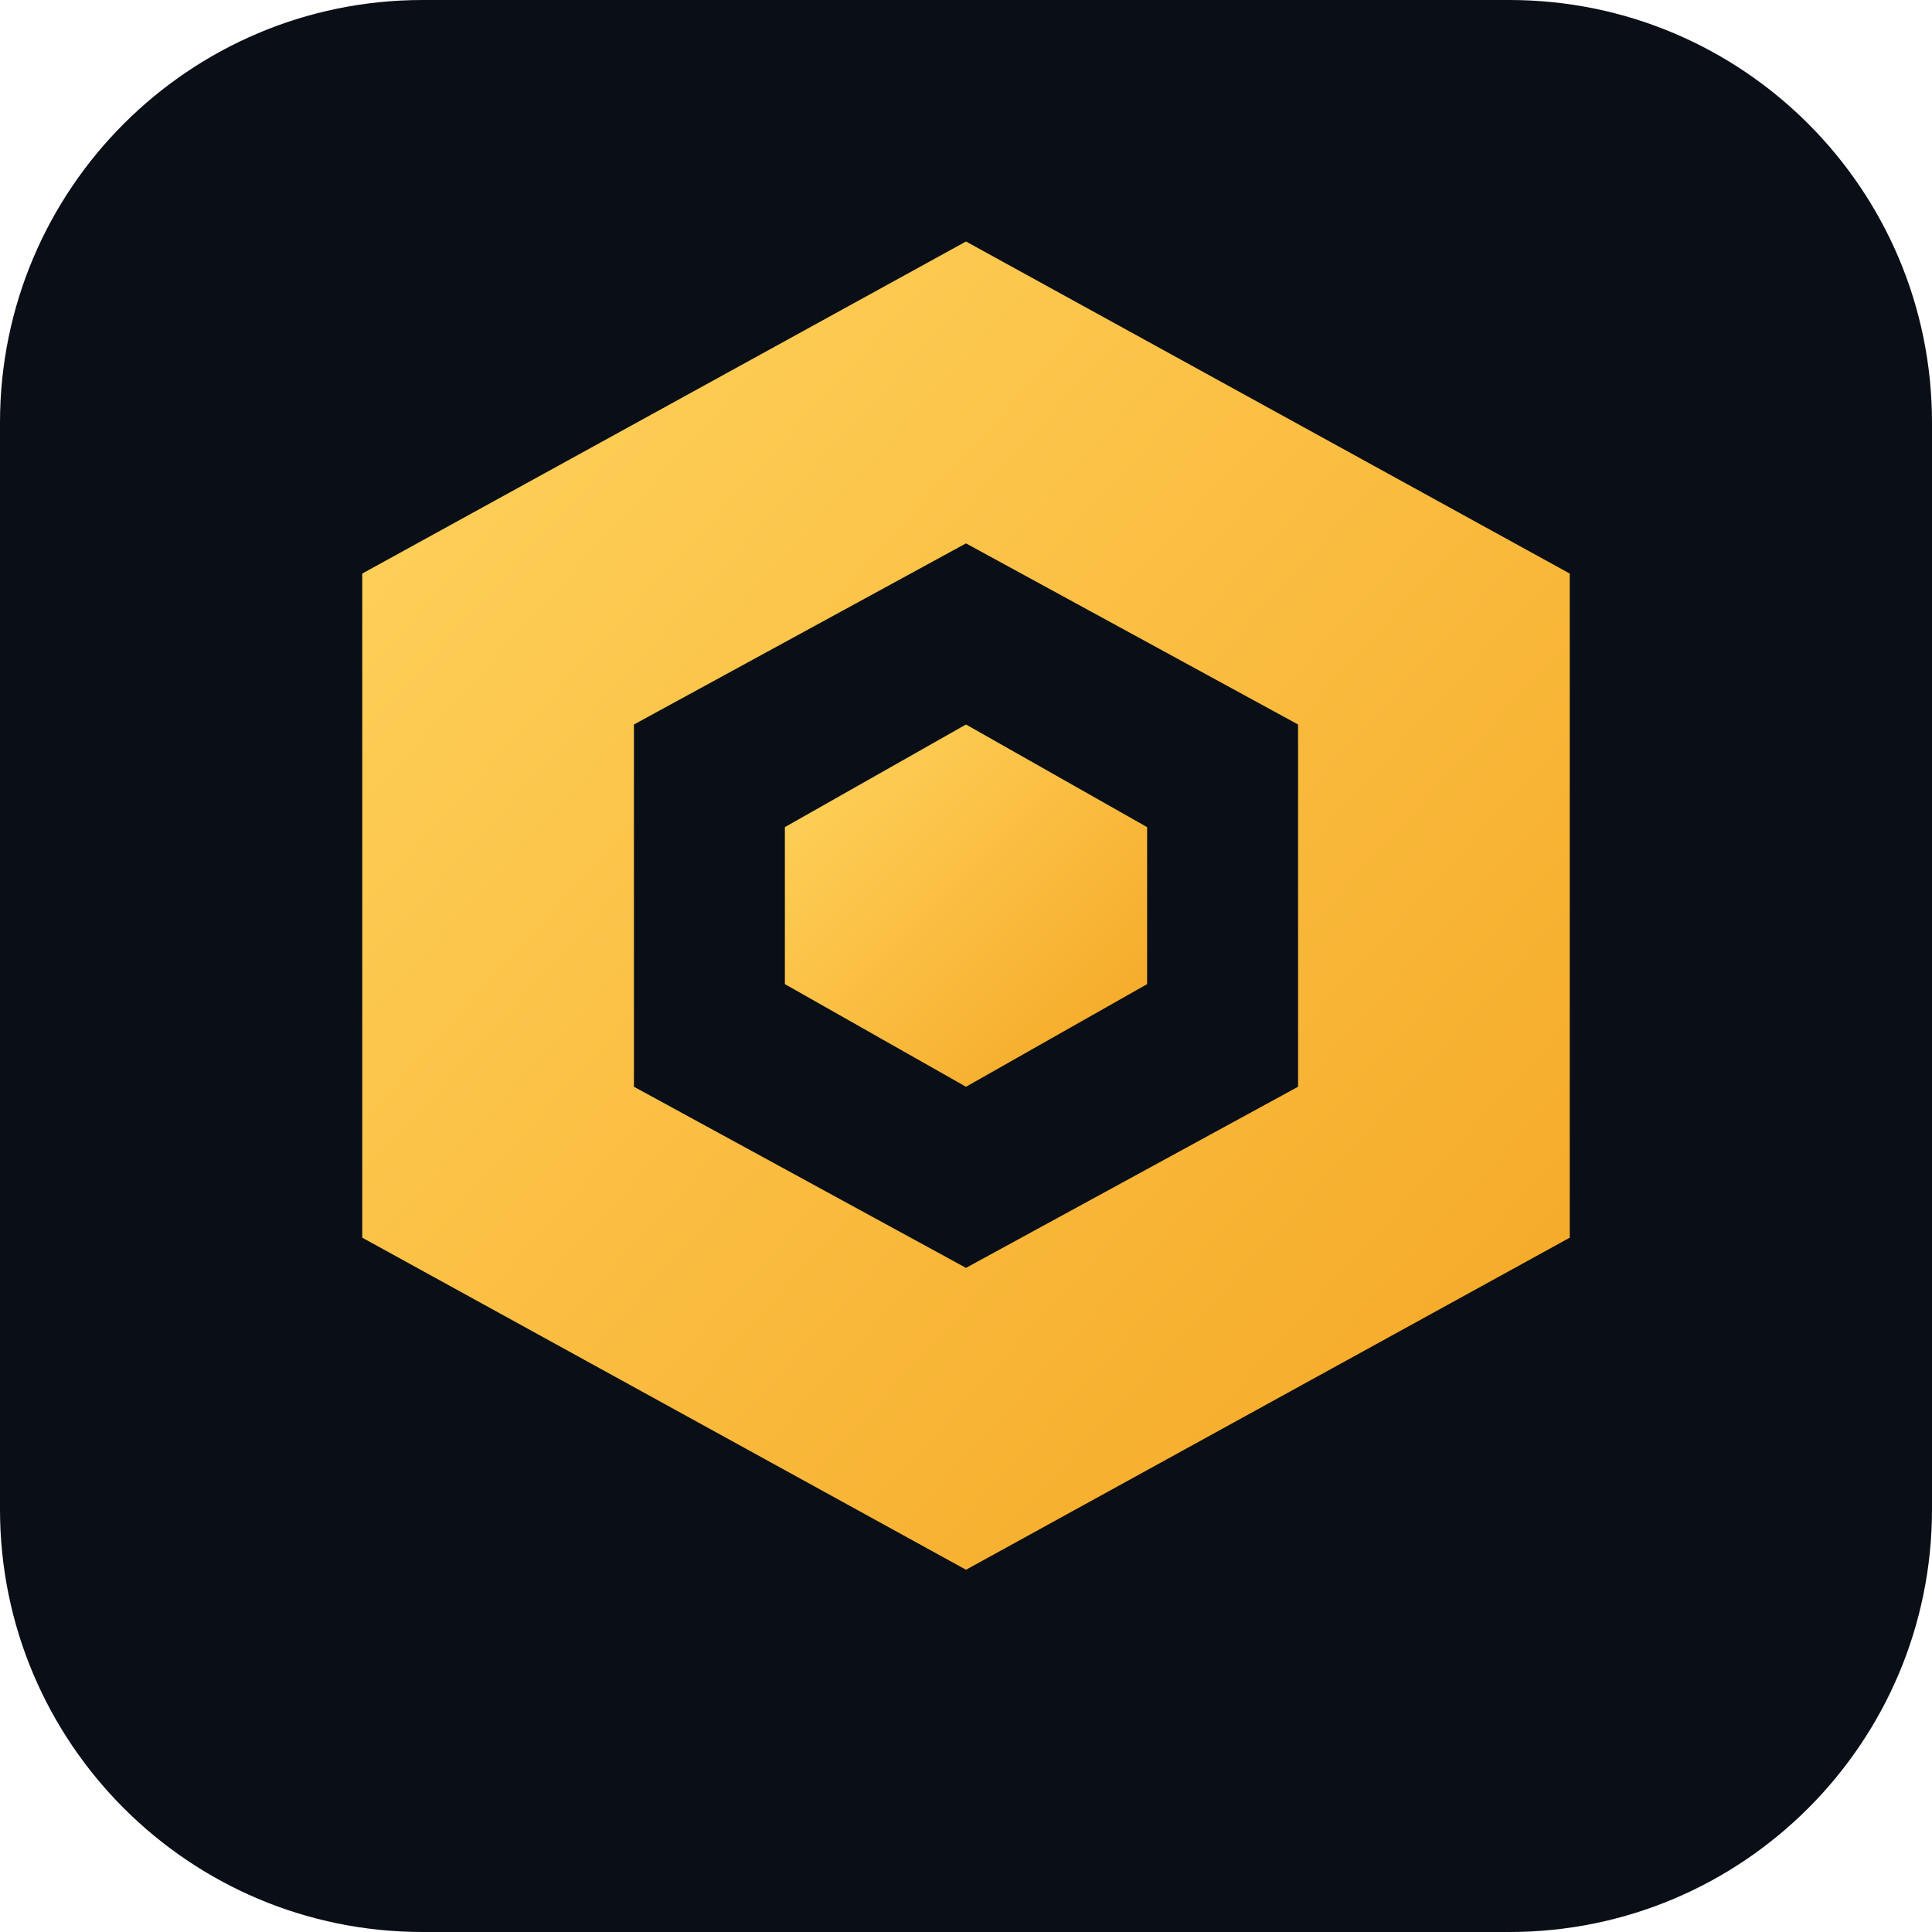
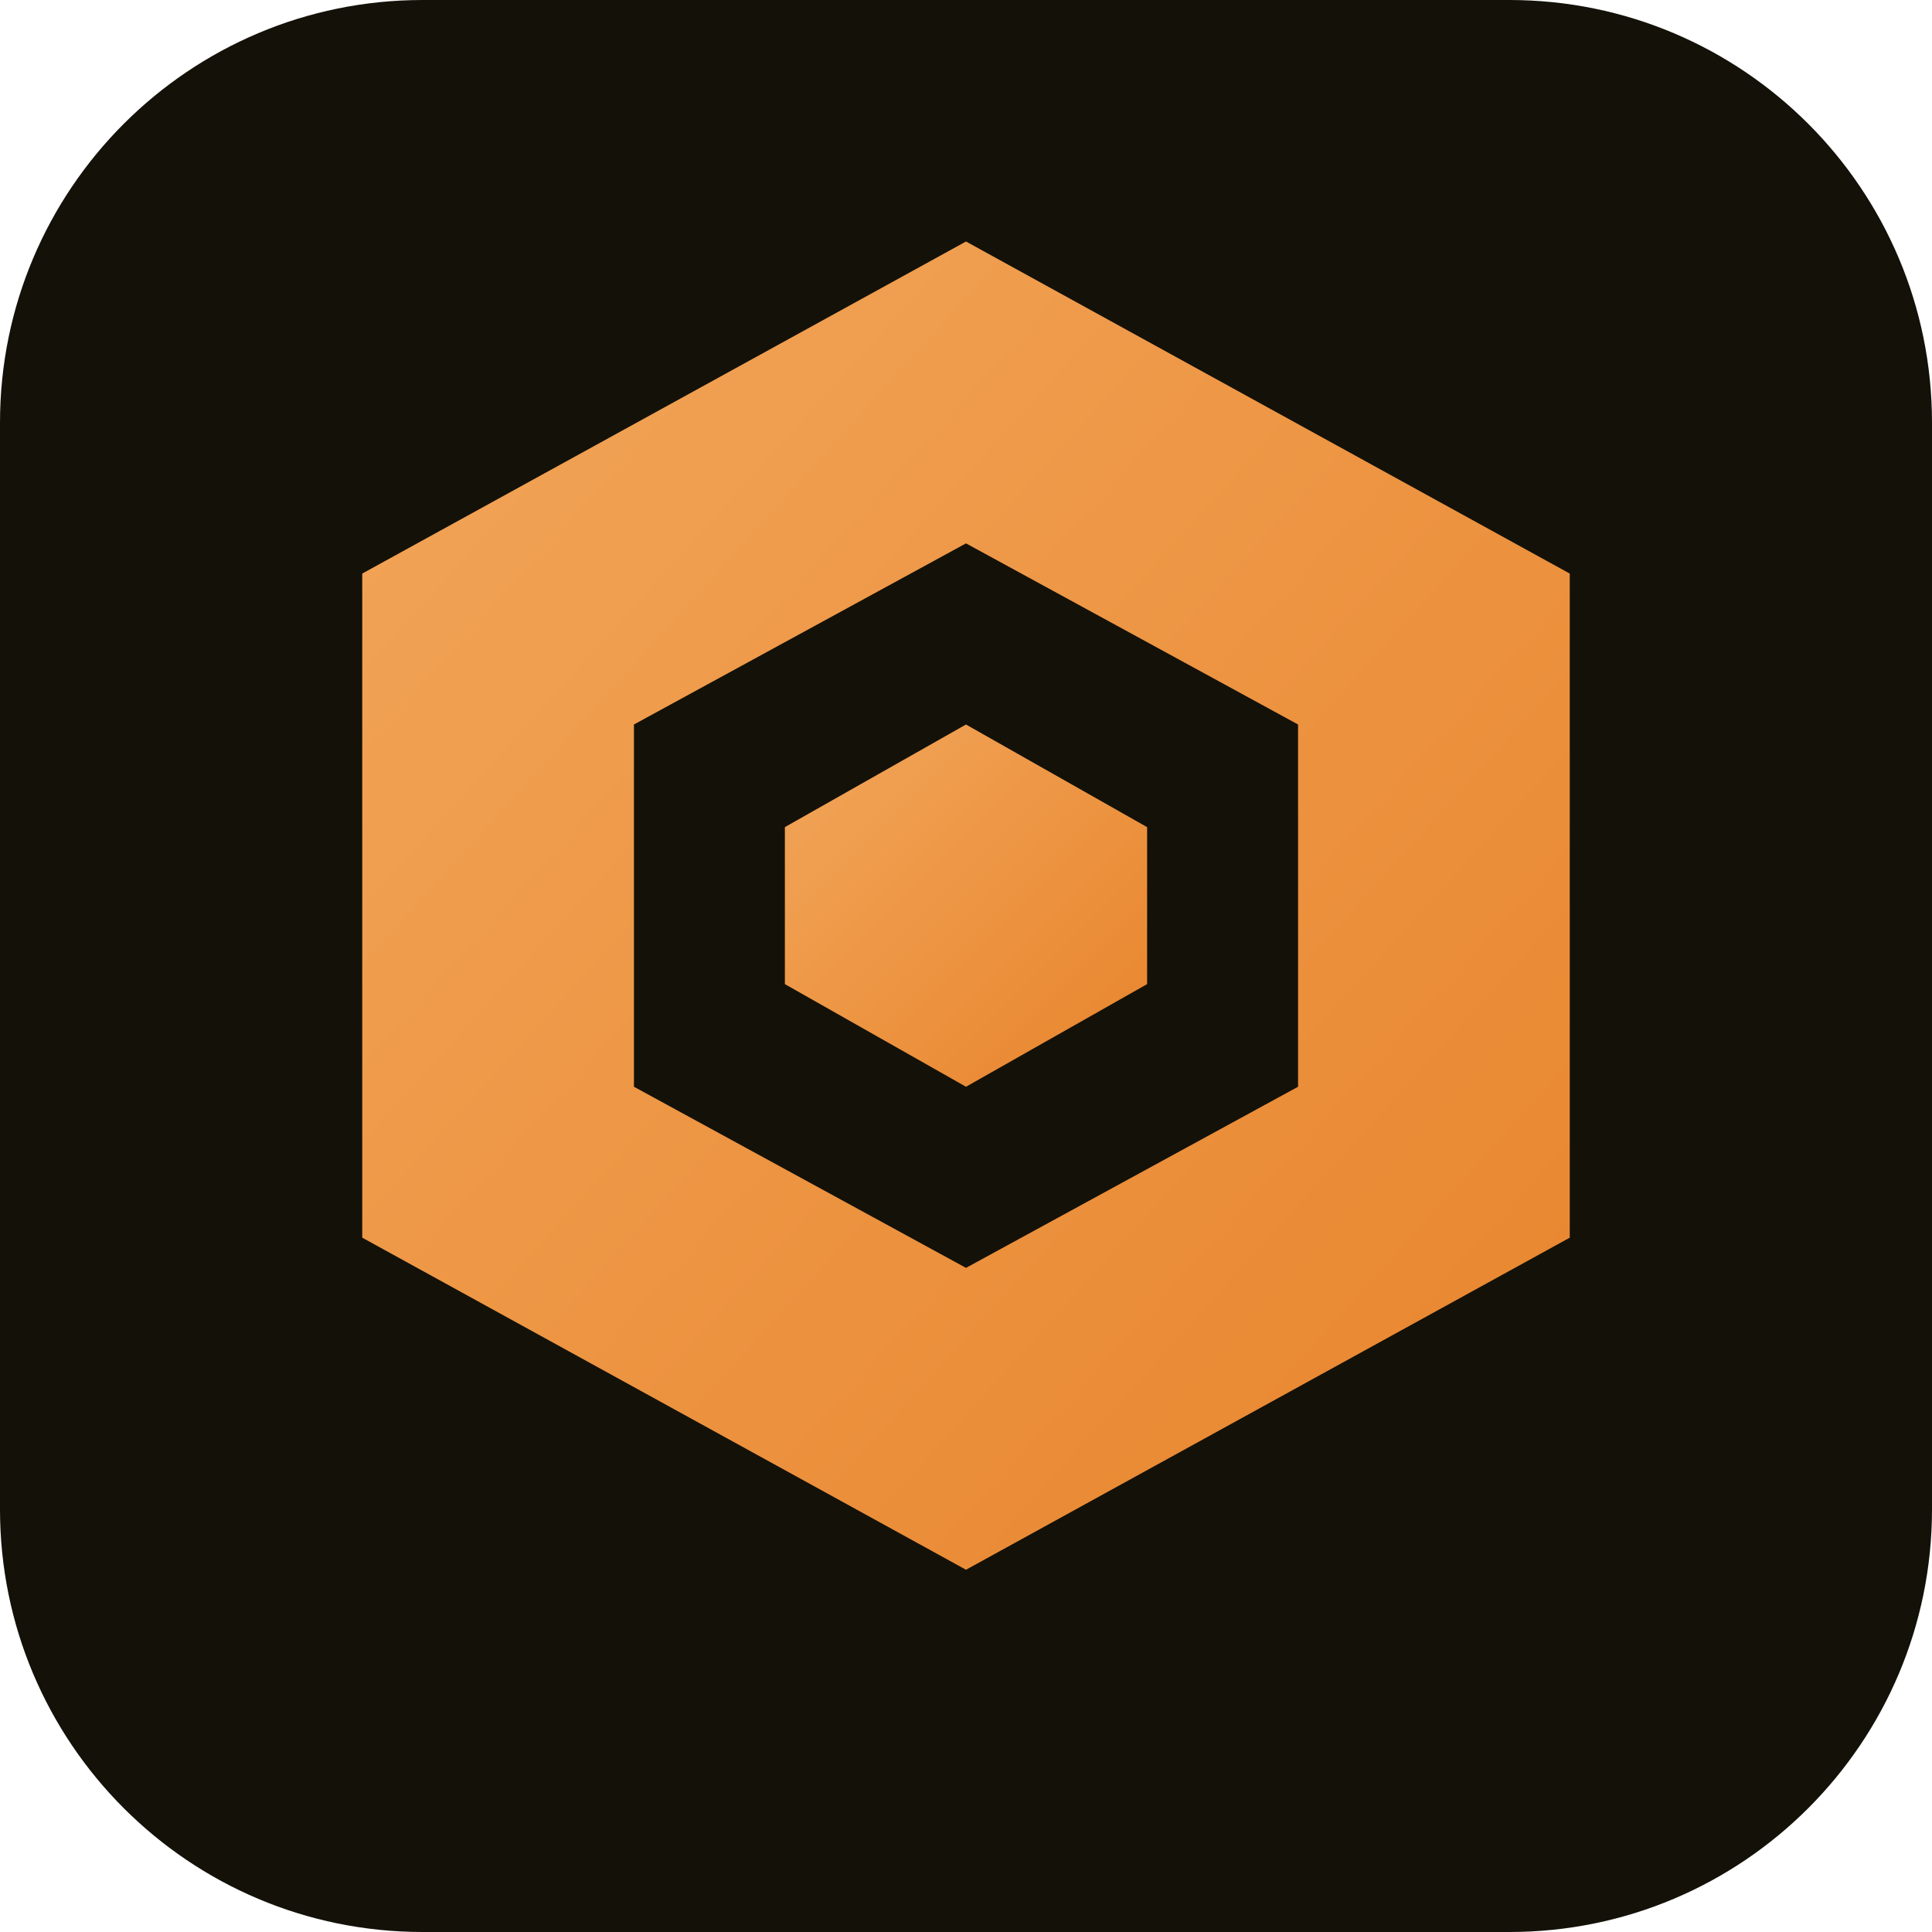
<svg xmlns="http://www.w3.org/2000/svg" viewBox="0 0 32 32">
  <defs>
    <linearGradient id="g" x1="0" y1="0" x2="1" y2="1">
-       <stop offset="0" stop-color="#FFD45E" />
-       <stop offset="1" stop-color="#F5A623" />
+       <stop offset="0" stop-color="#F2A65A" />
+       <stop offset="1" stop-color="#E8842C" />
    </linearGradient>
  </defs>
-   <rect width="32" height="32" rx="7" fill="#0a0e17" />
+   <rect width="32" height="32" rx="7" fill="#141109" />
  <polygon points="16,4 26,9.5 26,20.5 16,26 6,20.5 6,9.5" fill="url(#g)" />
-   <polygon points="16,9 21.5,12 21.5,18 16,21 10.5,18 10.5,12" fill="#0a0e17" />
+   <polygon points="16,9 21.5,12 21.5,18 16,21 10.5,18 10.5,12" fill="#141109" />
  <polygon points="16,12 19,13.7 19,16.3 16,18 13,16.3 13,13.7" fill="url(#g)" />
</svg>
